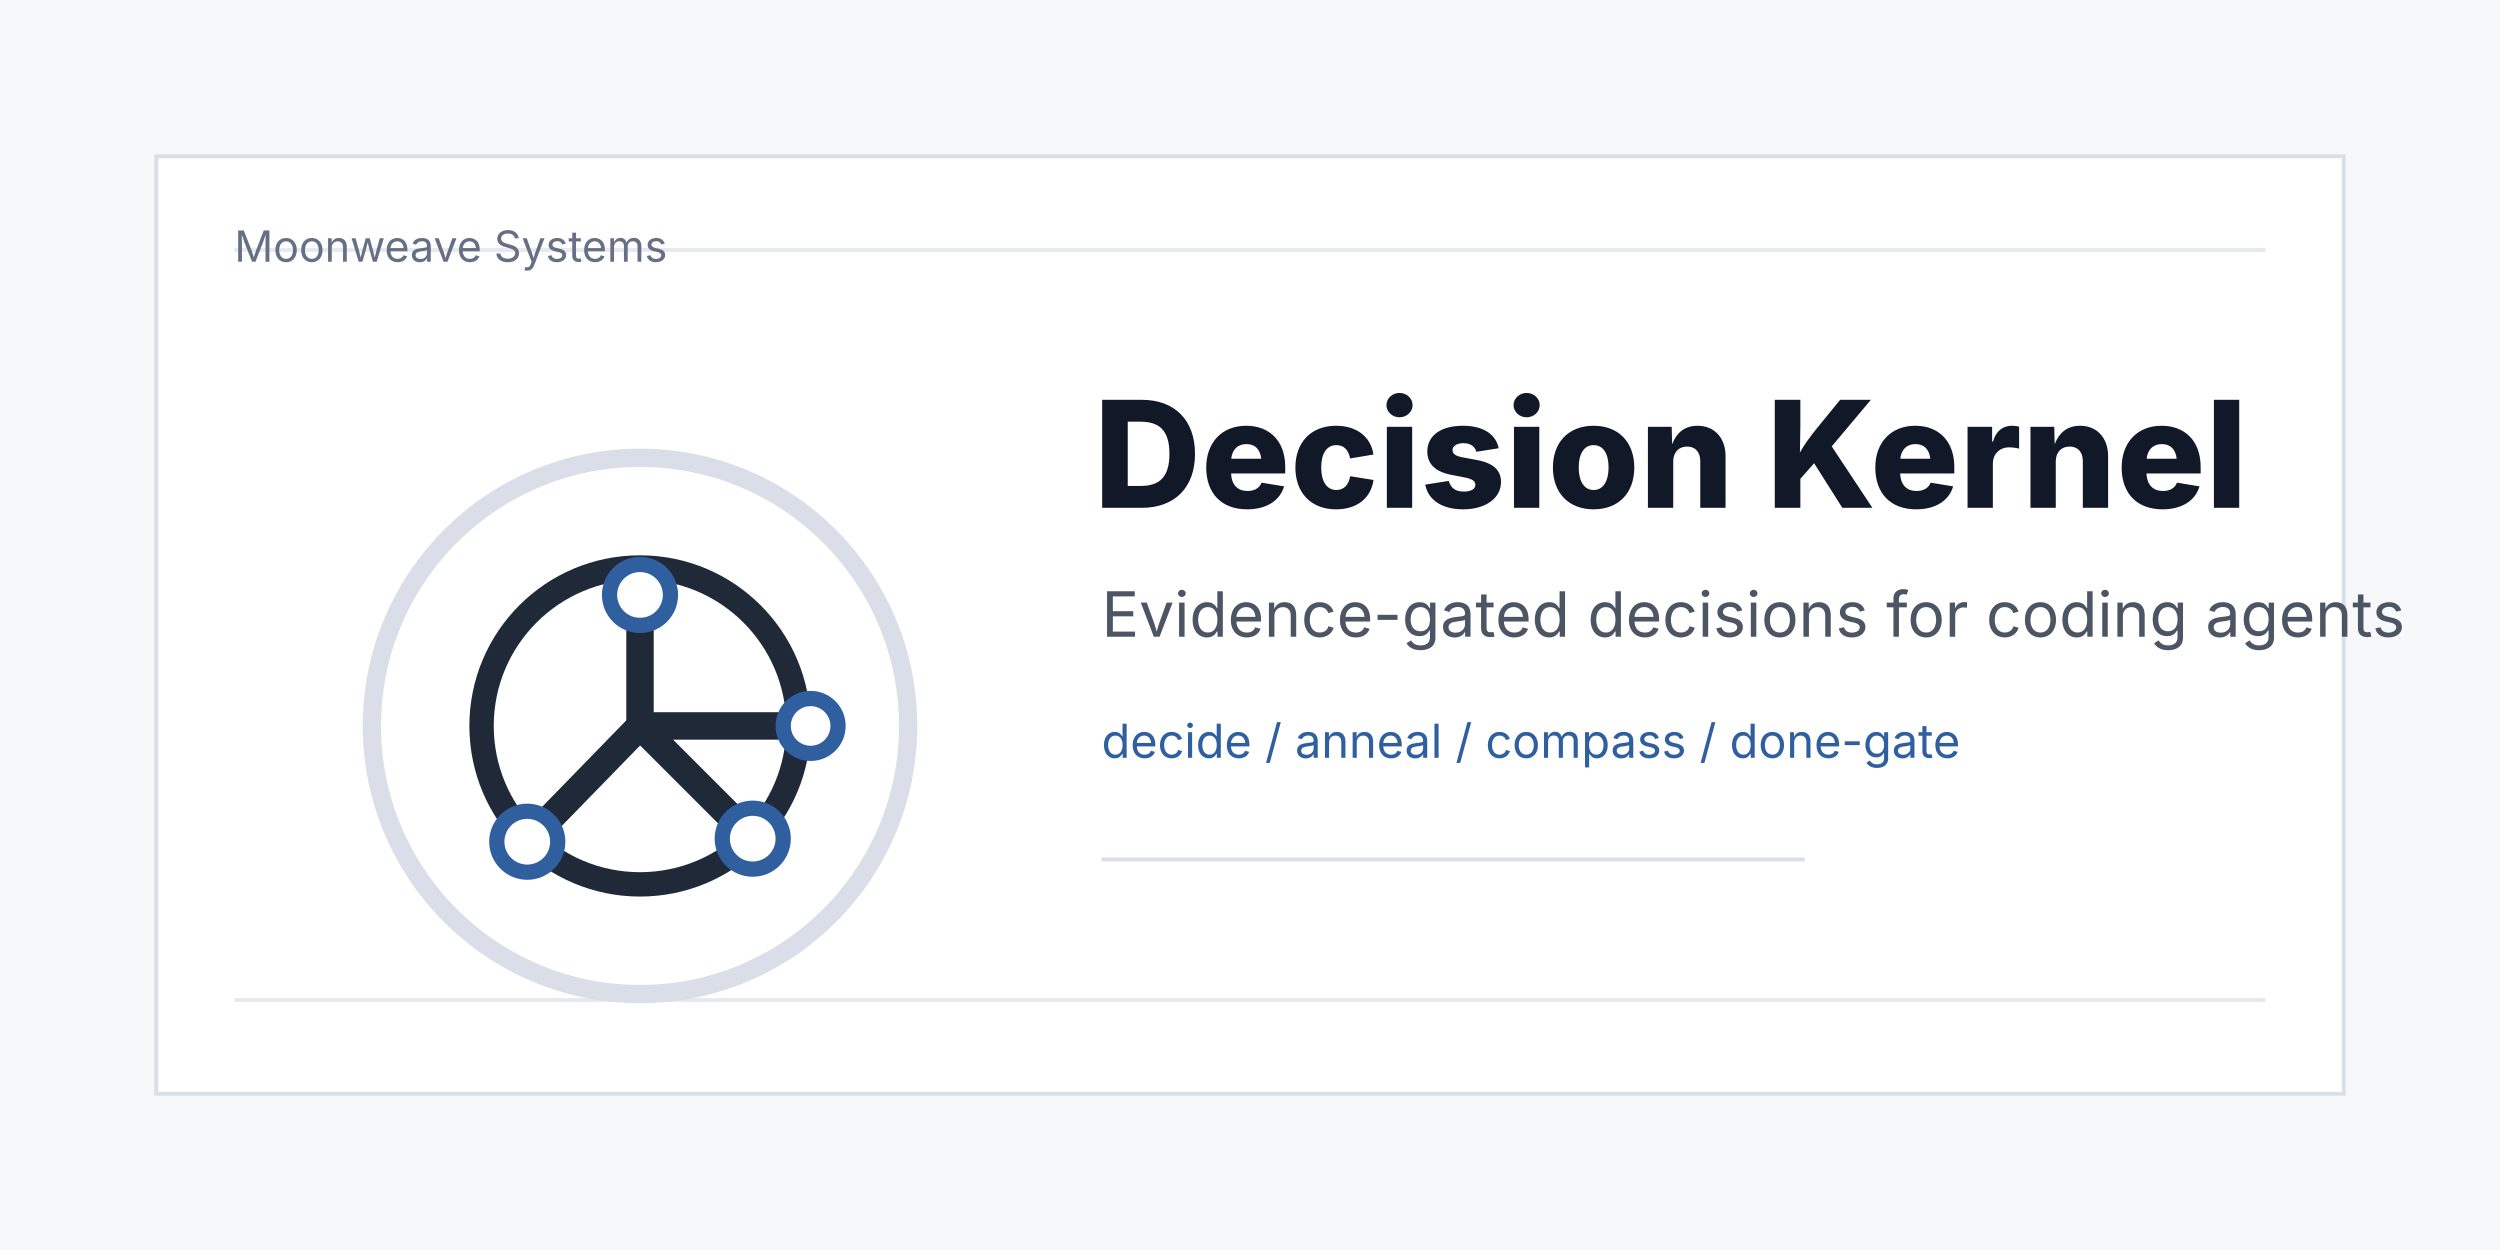
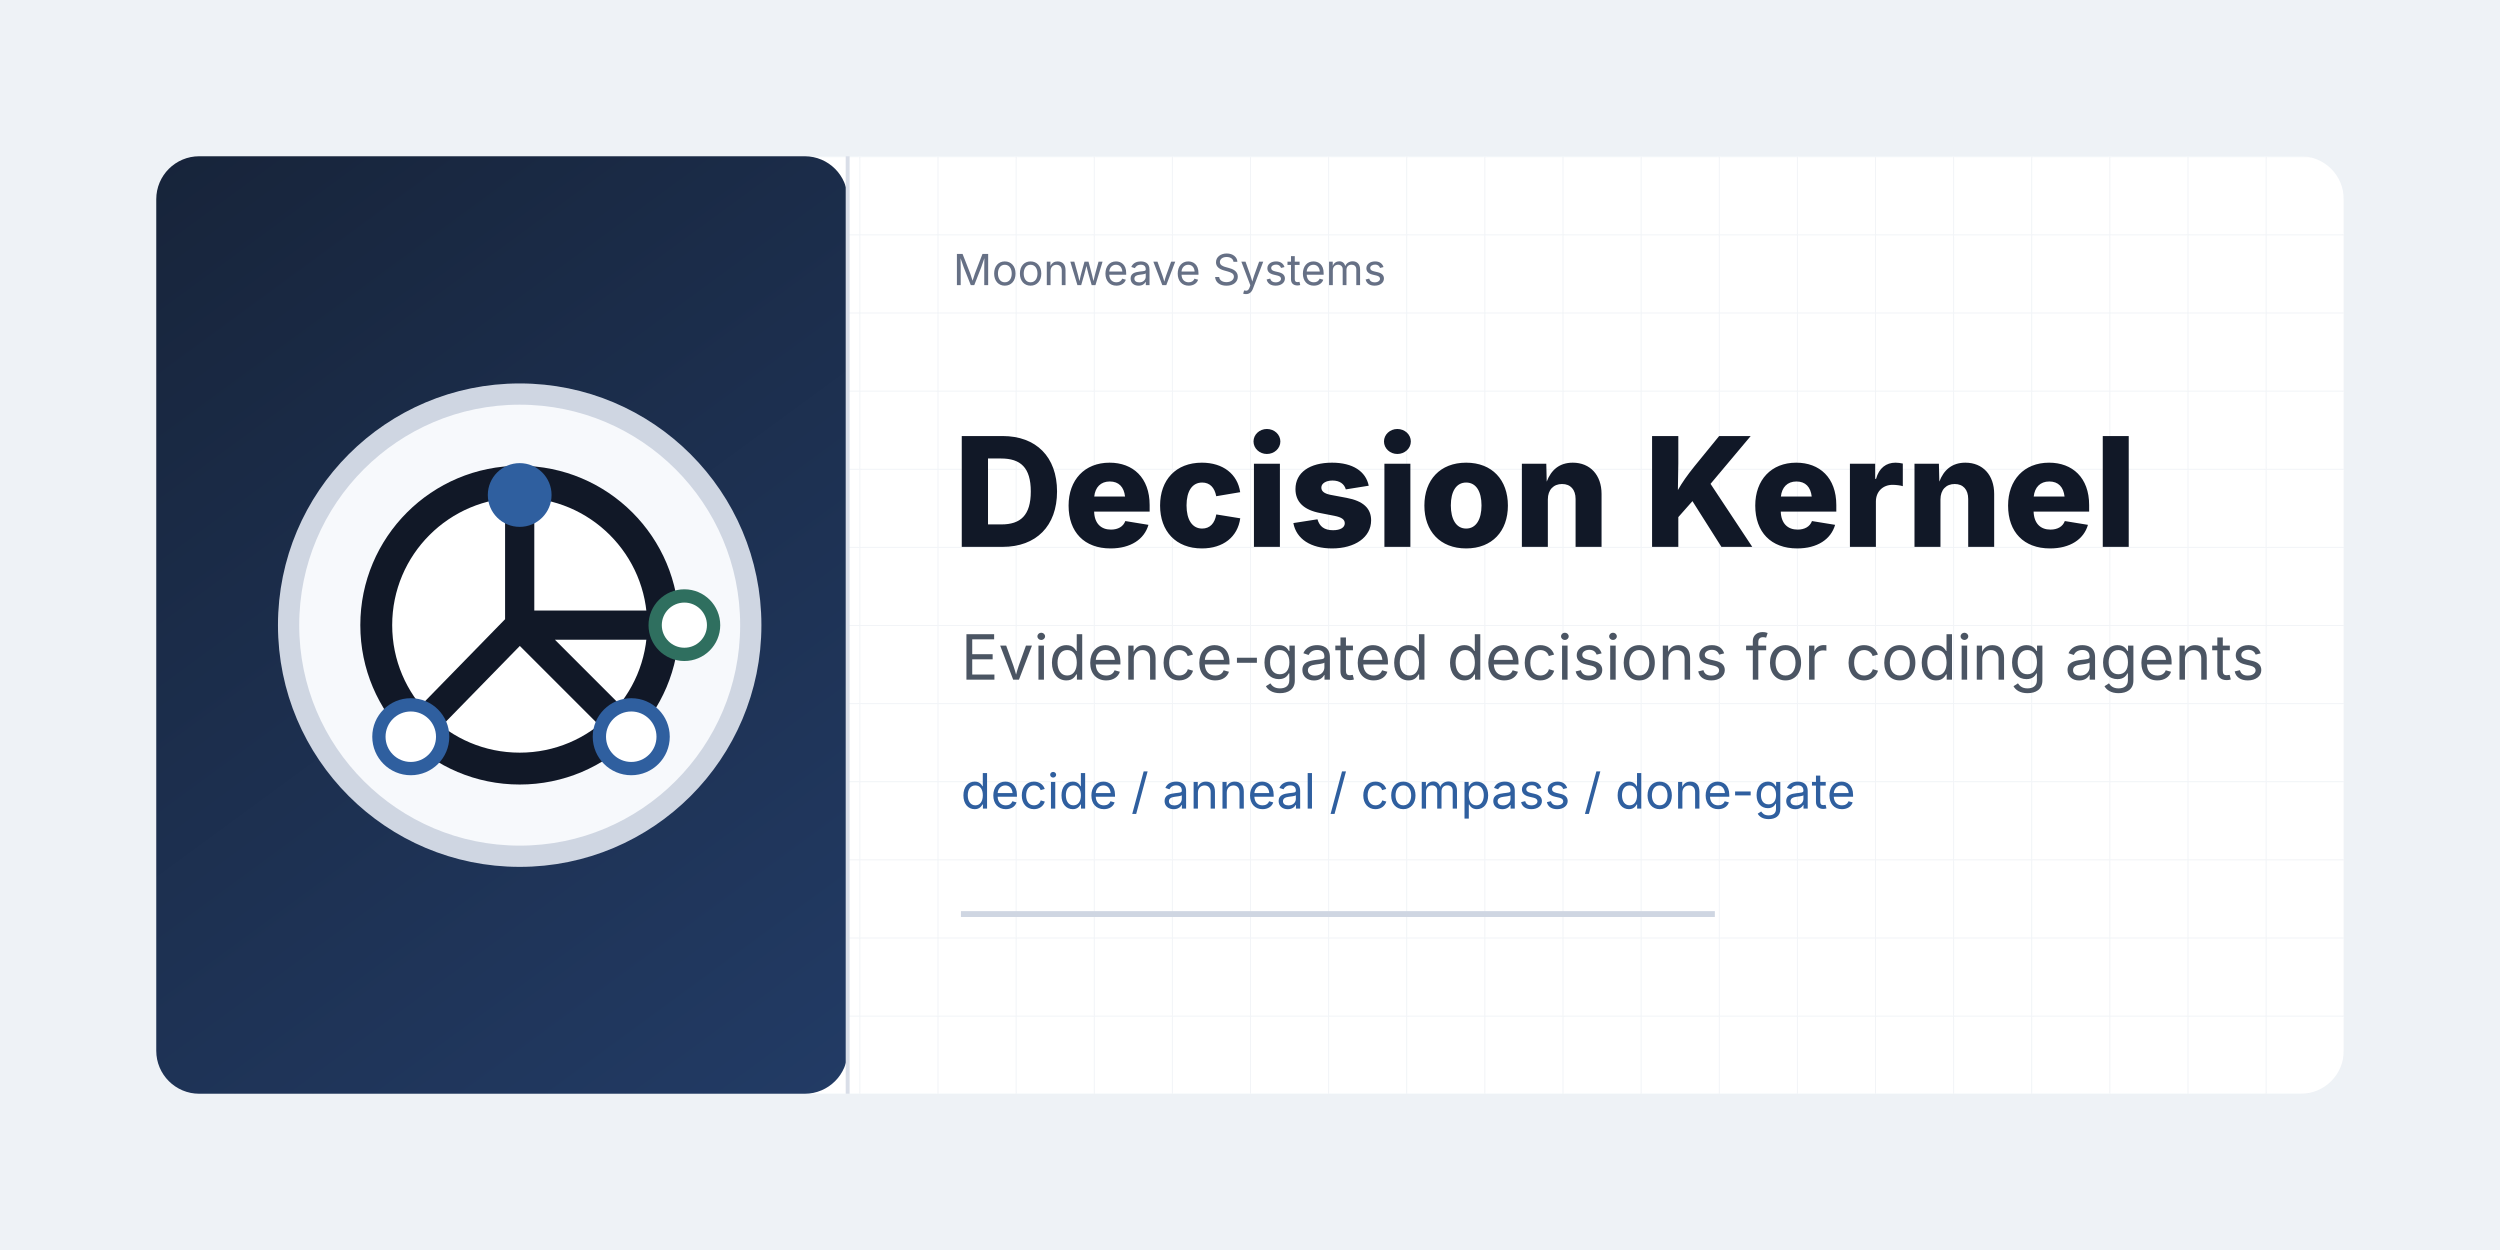
<svg xmlns="http://www.w3.org/2000/svg" viewBox="0 0 1280 640">
-   <rect width="1280" height="640" fill="#f7f8fa" />
-   <path d="M80 80h1120v480H80z" fill="#ffffff" stroke="#d9dee8" stroke-width="2" />
-   <path d="M120 128h1040M120 512h1040" stroke="#e6eaf0" stroke-width="2" />
-   <text x="120" y="134" fill="#667085" font-family="Inter, Arial, sans-serif" font-size="22" letter-spacing="0">Moonweave Systems</text>
-   <g transform="translate(128 172) scale(.78)">
-     <circle cx="256" cy="256" r="176" fill="#ffffff" stroke="#d9dee8" stroke-width="12" />
-     <circle cx="256" cy="256" r="104" fill="none" stroke="#1f2937" stroke-width="16" />
-     <path d="M256 170v86l-74 76M256 256l74 74M256 256h112" fill="none" stroke="#1f2937" stroke-width="18" stroke-linecap="round" stroke-linejoin="round" />
-     <circle cx="256" cy="170" r="20" fill="#ffffff" stroke="#2f5f9f" stroke-width="10" />
-     <circle cx="182" cy="332" r="20" fill="#ffffff" stroke="#2f5f9f" stroke-width="10" />
-     <circle cx="330" cy="330" r="20" fill="#ffffff" stroke="#2f5f9f" stroke-width="10" />
-     <circle cx="368" cy="256" r="18" fill="#ffffff" stroke="#2f5f9f" stroke-width="10" />
+   <defs>
+     <pattern id="grid" width="40" height="40" patternUnits="userSpaceOnUse">
+       <path d="M40 0H0v40" fill="none" stroke="#dfe5ed" stroke-width="1" />
+     </pattern>
+     <linearGradient id="panel" x1="80" y1="80" x2="432" y2="560" gradientUnits="userSpaceOnUse">
+       <stop offset="0" stop-color="#17243a" />
+       <stop offset="1" stop-color="#223b65" />
+     </linearGradient>
+   </defs>
+   <rect width="1280" height="640" fill="#eef2f6" />
+   <rect x="80" y="80" width="1120" height="480" rx="22" fill="#ffffff" />
+   <rect x="80" y="80" width="1120" height="480" rx="22" fill="url(#grid)" opacity="0.42" />
+   <rect x="80" y="80" width="354" height="480" rx="22" fill="url(#panel)" />
+   <path d="M434 80v480" stroke="#d9dee8" stroke-width="2" />
+   <text x="488" y="146" fill="#667085" font-family="Inter, Arial, sans-serif" font-size="22">Moonweave Systems</text>
+   <g transform="translate(92 146) scale(.68)">
+     <circle cx="256" cy="256" r="174" fill="#f7f9fc" stroke="#cfd6e2" stroke-width="16" />
+     <circle cx="256" cy="256" r="108" fill="#ffffff" stroke="#111827" stroke-width="24" />
+     <path d="M256 158v98l-82 84M256 256l84 84M256 256h124" fill="none" stroke="#111827" stroke-width="22" stroke-linecap="round" stroke-linejoin="round" />
+     <circle cx="256" cy="158" r="24" fill="#2f5f9f" />
+     <circle cx="174" cy="340" r="24" fill="#ffffff" stroke="#2f5f9f" stroke-width="10" />
+     <circle cx="340" cy="340" r="24" fill="#ffffff" stroke="#2f5f9f" stroke-width="10" />
+     <circle cx="380" cy="256" r="22" fill="#ffffff" stroke="#2f6f5f" stroke-width="10" />
  </g>
-   <text x="560" y="260" fill="#111827" font-family="Inter, Arial, sans-serif" font-size="76" font-weight="760">Decision Kernel</text>
-   <text x="564" y="326" fill="#4b5563" font-family="Inter, Arial, sans-serif" font-size="32">Evidence-gated decisions for coding agents</text>
-   <text x="564" y="388" fill="#2f5f9f" font-family="Inter, Arial, sans-serif" font-size="24">decide / anneal / compass / done-gate</text>
-   <path d="M564 440h360" stroke="#d9dee8" stroke-width="2" />
+   <text x="488" y="280" fill="#111827" font-family="Inter, Arial, sans-serif" font-size="78" font-weight="760">Decision Kernel</text>
+   <text x="492" y="348" fill="#4b5563" font-family="Inter, Arial, sans-serif" font-size="32">Evidence-gated decisions for coding agents</text>
+   <text x="492" y="414" fill="#2f5f9f" font-family="Inter, Arial, sans-serif" font-size="25">decide / anneal / compass / done-gate</text>
+   <path d="M492 468h386" stroke="#cfd6e2" stroke-width="3" />
</svg>
